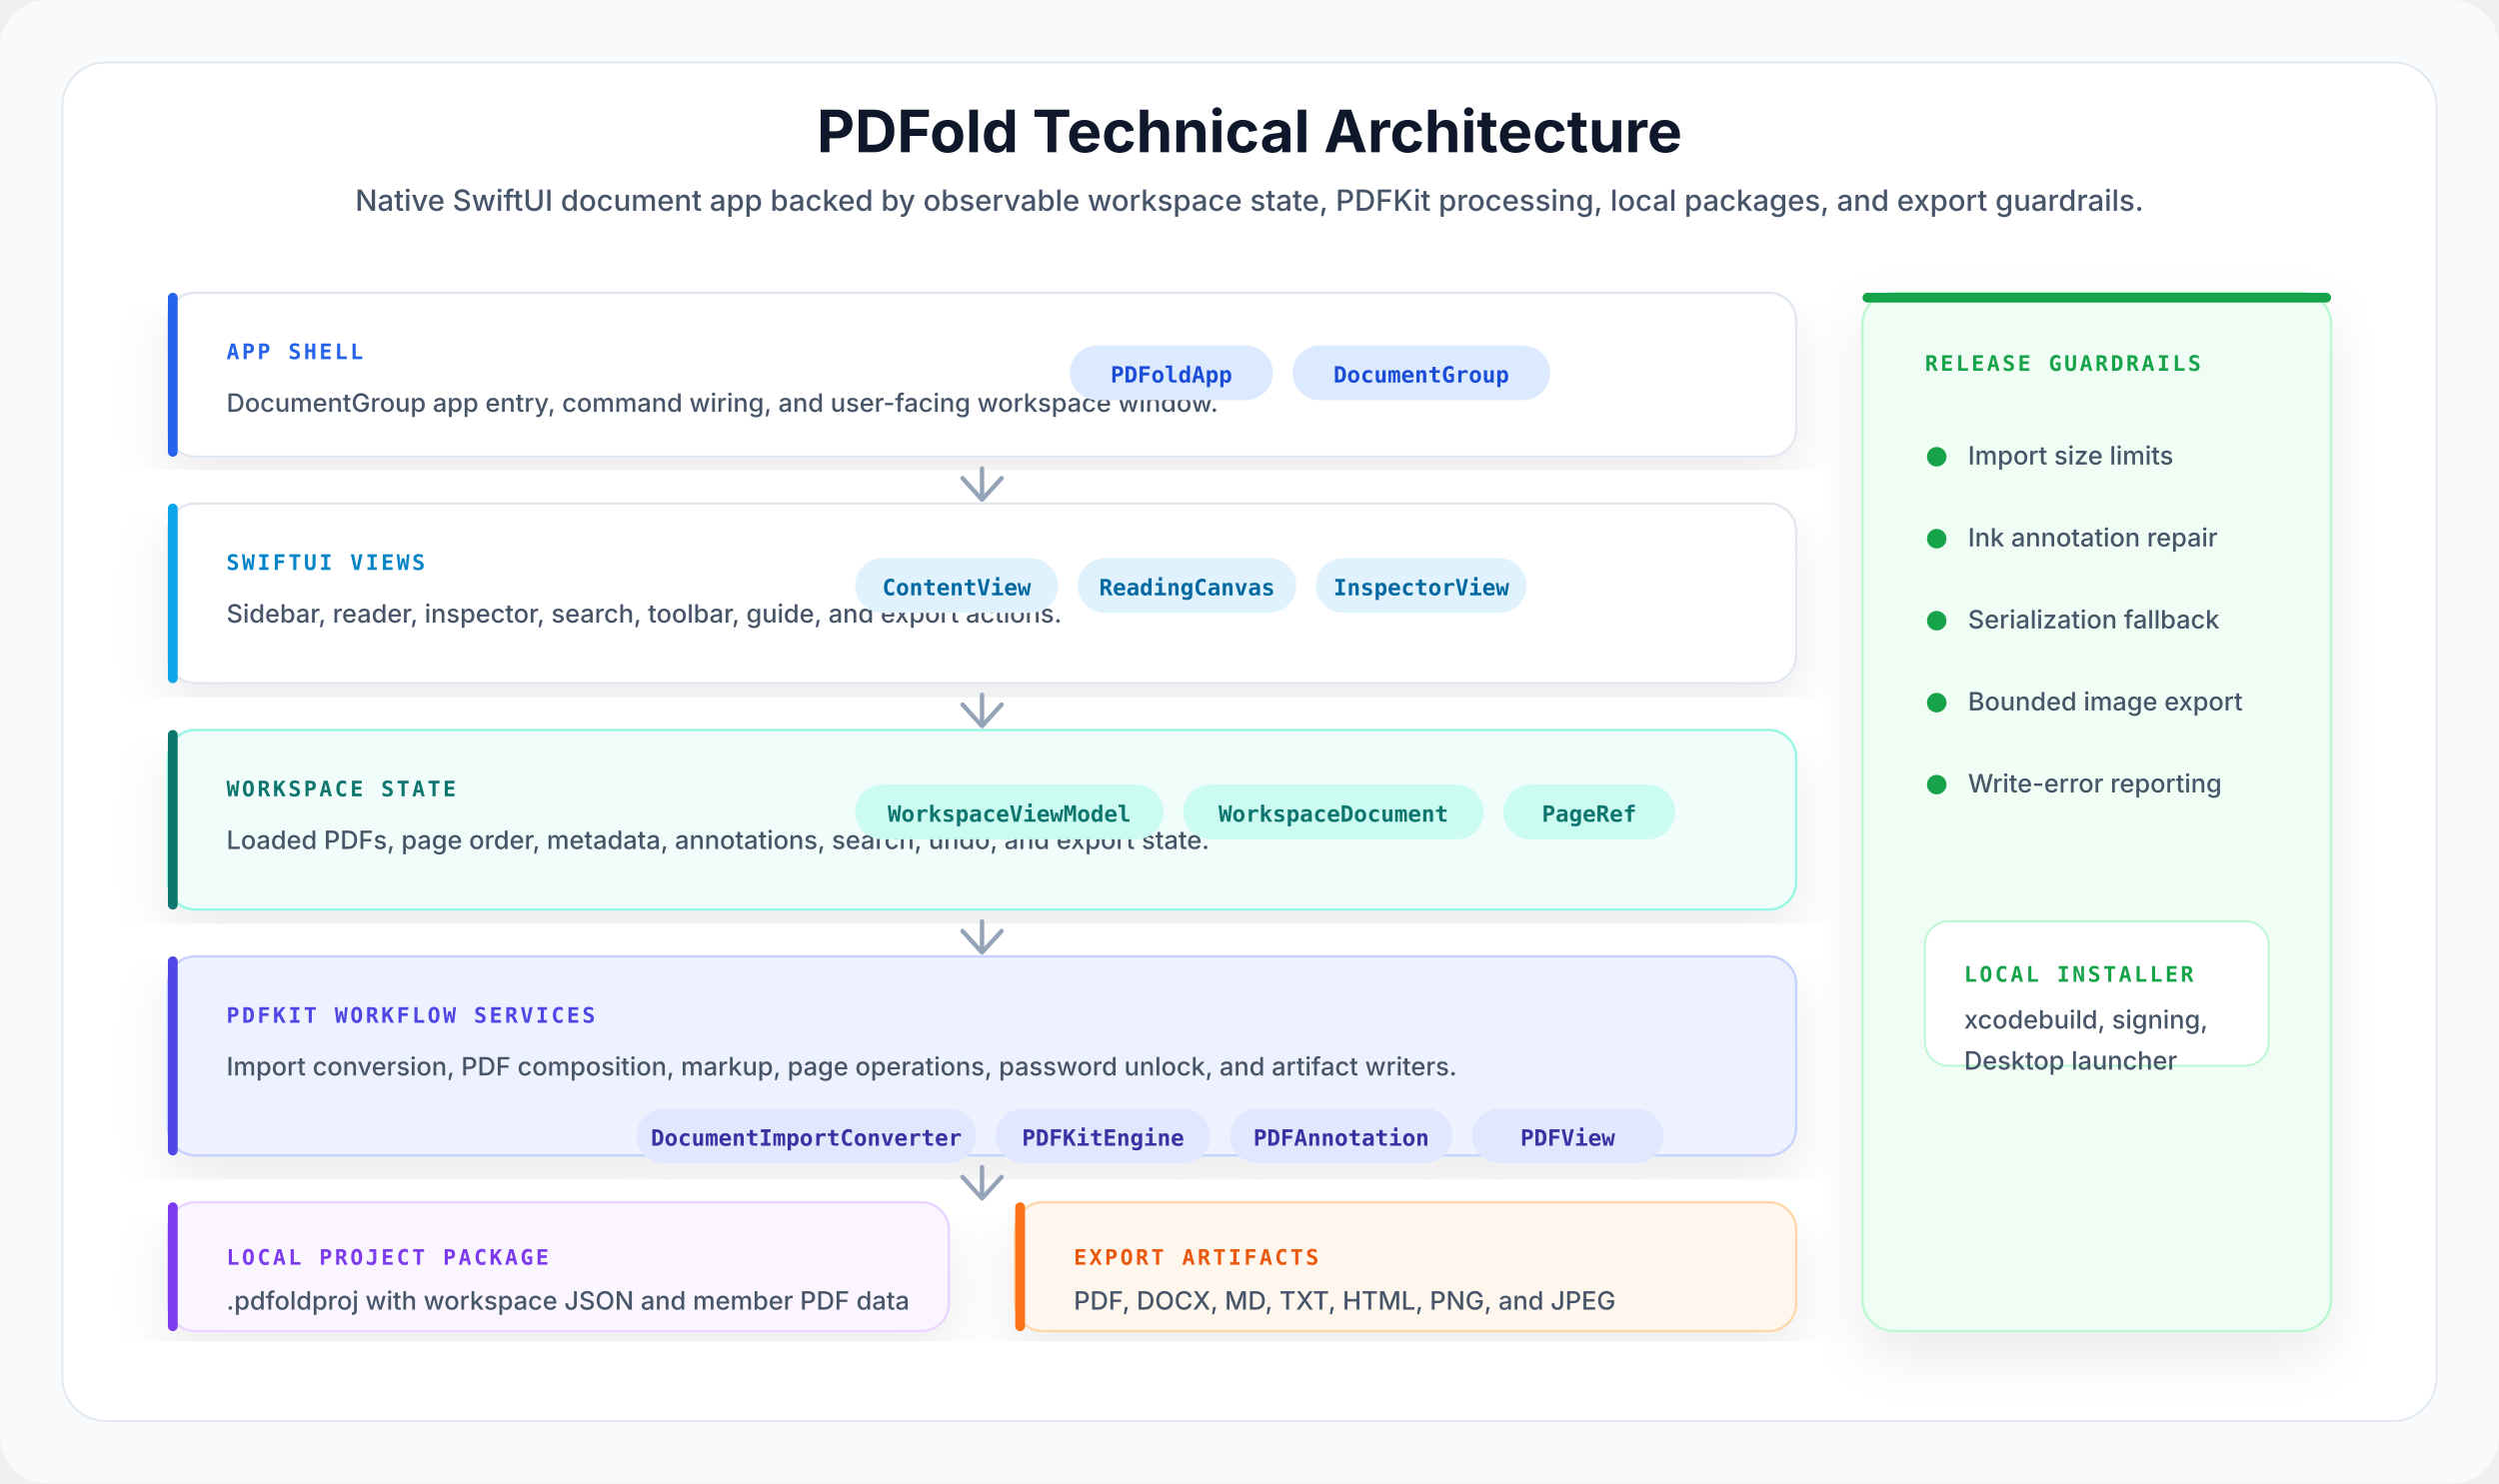
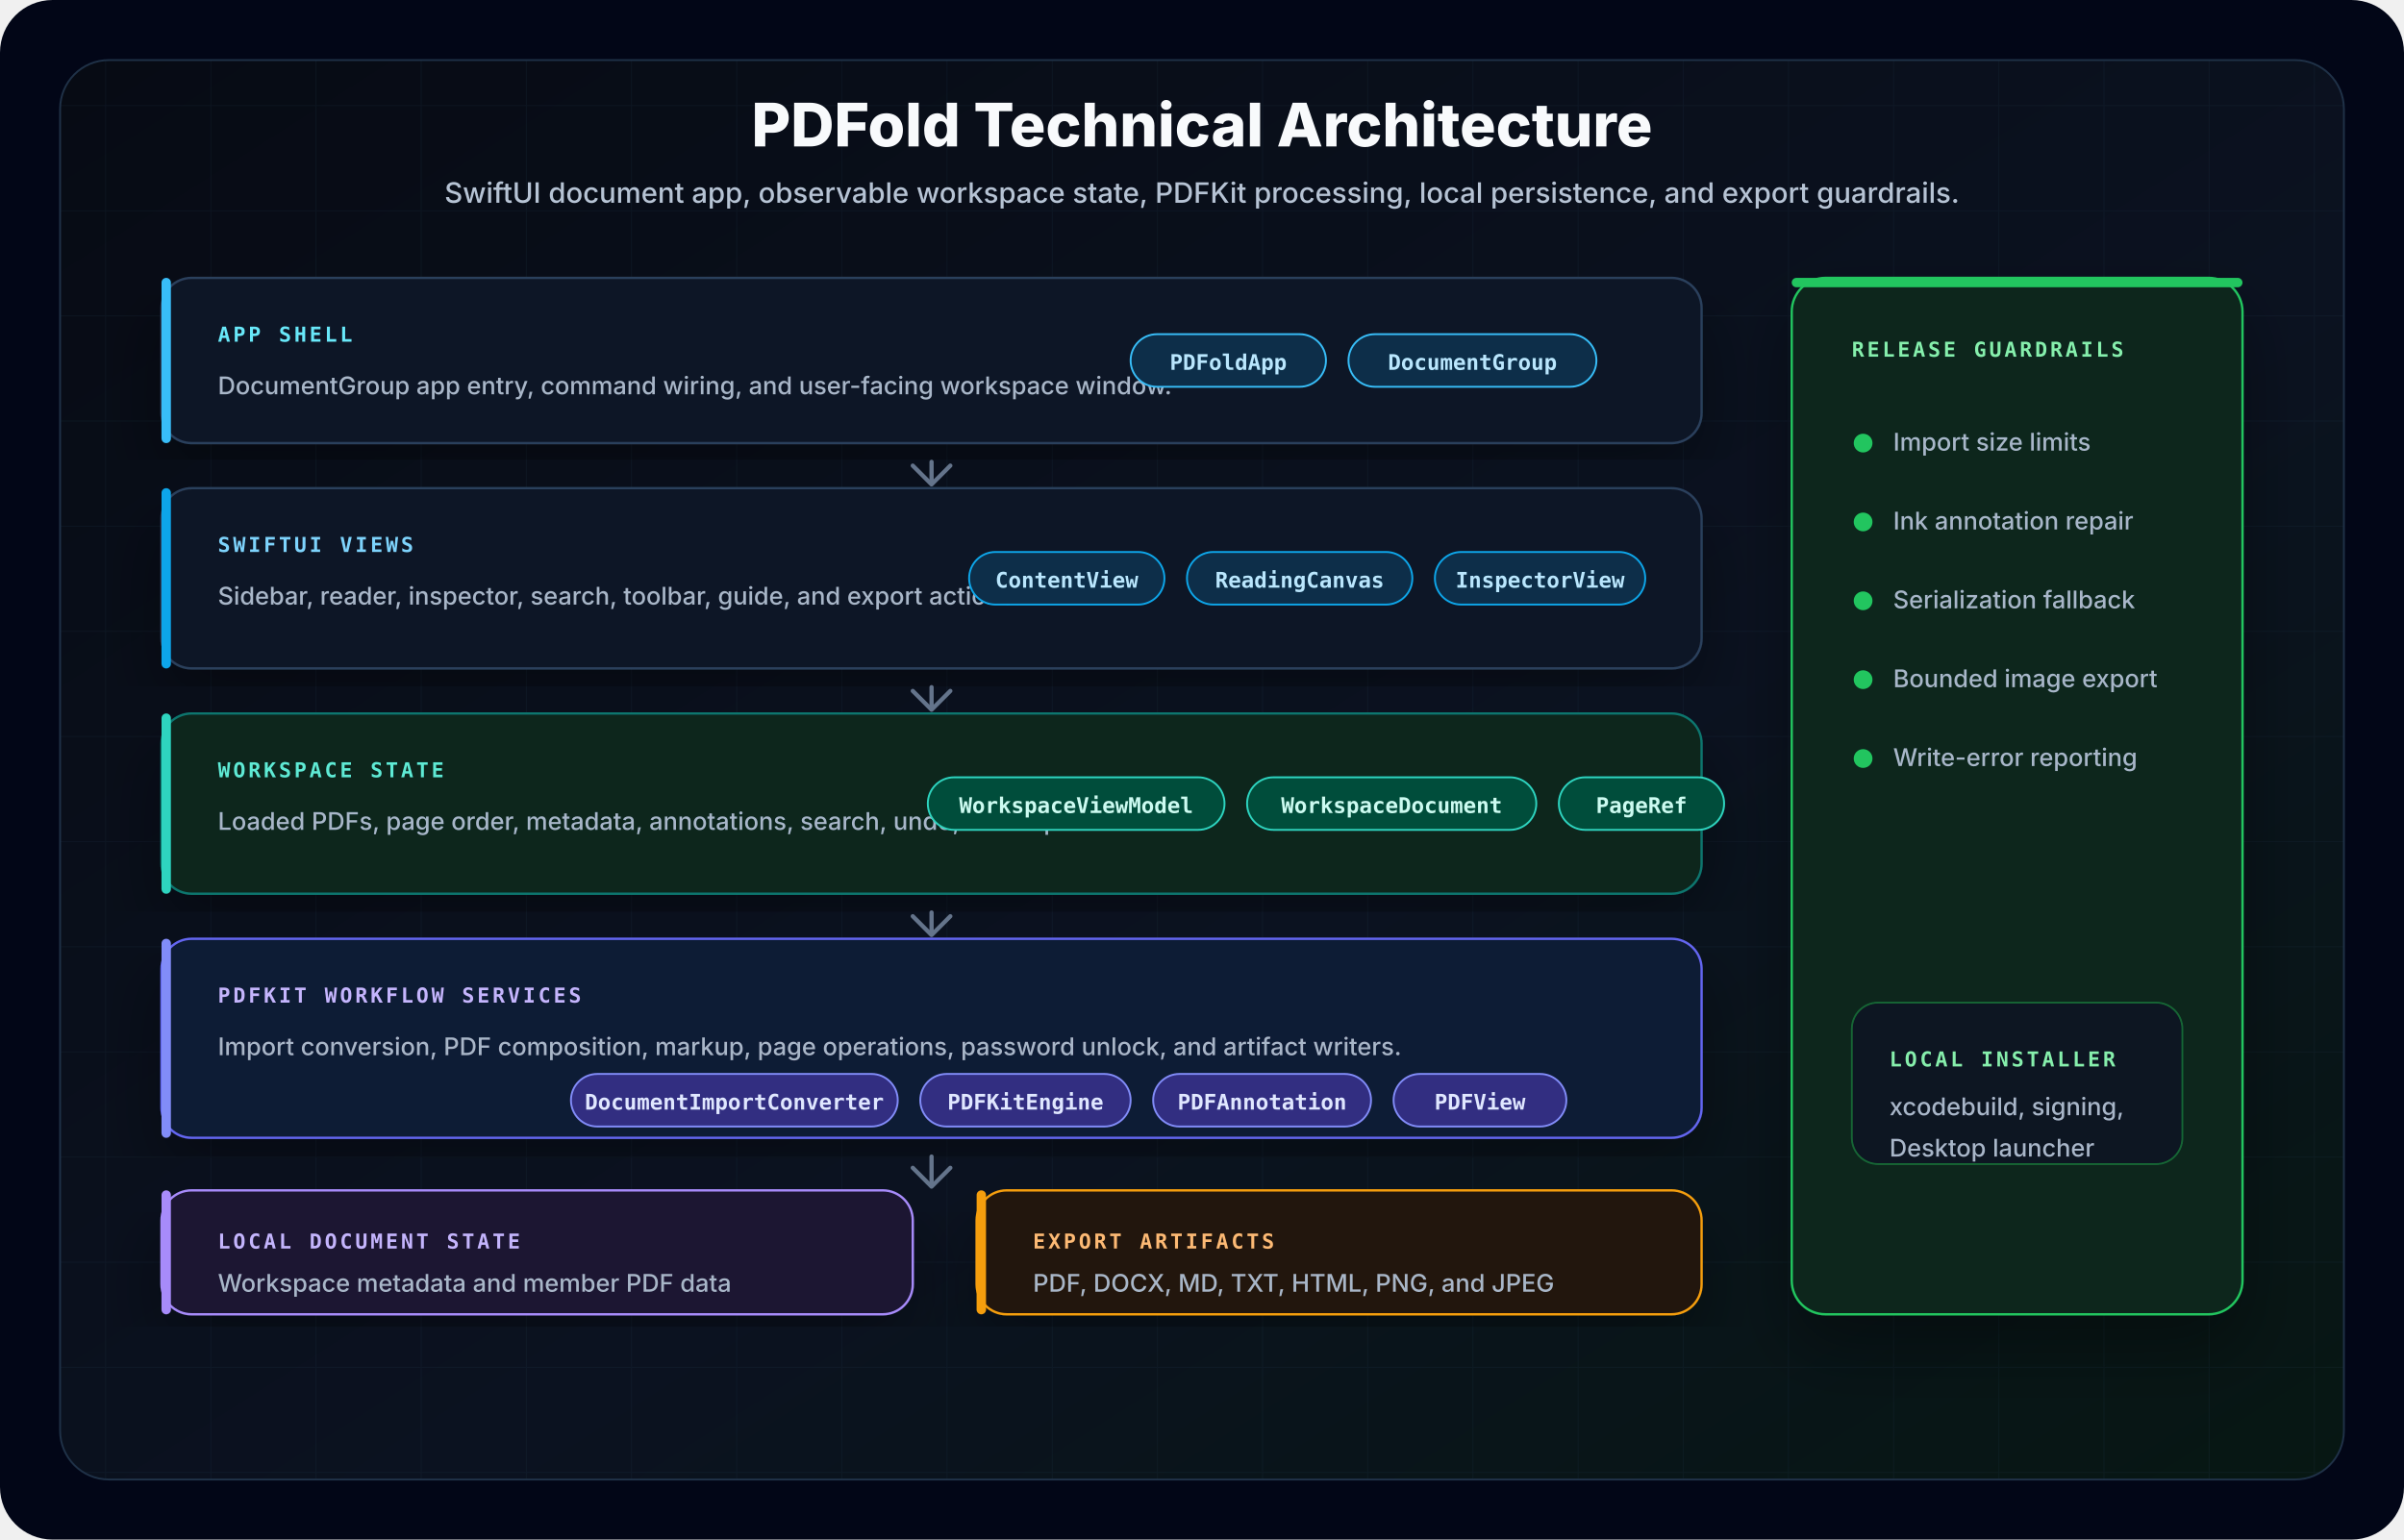
- <svg xmlns="http://www.w3.org/2000/svg" width="1280" height="760" viewBox="0 0 1280 760" fill="none" role="img" aria-labelledby="title desc">
+ <svg xmlns="http://www.w3.org/2000/svg" width="1280" height="820" viewBox="0 0 1280 820" fill="none" role="img" aria-labelledby="title desc">
  <defs>
-     <filter id="softShadow" x="-8%" y="-8%" width="116%" height="116%">
-       <feDropShadow dx="0" dy="12" stdDeviation="14" flood-color="#0F172A" flood-opacity="0.08" />
+     <linearGradient id="bg" x1="0" y1="0" x2="1" y2="1">
+       <stop offset="0" stop-color="#070B14" />
+       <stop offset="0.58" stop-color="#0B1220" />
+       <stop offset="1" stop-color="#071713" />
+     </linearGradient>
+     <pattern id="grid" width="56" height="56" patternUnits="userSpaceOnUse">
+       <path d="M 56 0 L 0 0 0 56" stroke="#1F3147" stroke-width="1" opacity="0.20" />
+     </pattern>
+     <filter id="shadow" x="-10%" y="-10%" width="120%" height="120%">
+       <feDropShadow dx="0" dy="18" stdDeviation="18" flood-color="#000000" flood-opacity="0.34" />
    </filter>
    <style>
-       .title { font: 750 30px ui-sans-serif, system-ui, -apple-system, BlinkMacSystemFont, "Segoe UI", sans-serif; fill: #0F172A; }
-       .subtitle { font: 500 15px ui-sans-serif, system-ui, -apple-system, BlinkMacSystemFont, "Segoe UI", sans-serif; fill: #475569; }
-       .layerTitle { font: 750 17px ui-sans-serif, system-ui, -apple-system, BlinkMacSystemFont, "Segoe UI", sans-serif; fill: #0F172A; }
-       .body { font: 500 13px ui-sans-serif, system-ui, -apple-system, BlinkMacSystemFont, "Segoe UI", sans-serif; fill: #475569; }
-       .chip { font: 700 11.5px ui-monospace, SFMono-Regular, Menlo, Monaco, Consolas, monospace; }
-       .tag { font: 750 11px ui-monospace, SFMono-Regular, Menlo, Monaco, Consolas, monospace; letter-spacing: 1.3px; }
-       .layer { fill: #FFFFFF; stroke: #E2E8F0; stroke-width: 1.25; }
-       .rail { fill: #F0FDF4; stroke: #BBF7D0; stroke-width: 1.25; }
-       .arrow { stroke: #94A3B8; stroke-width: 2.25; stroke-linecap: round; stroke-linejoin: round; }
+       .title { font: 800 32px ui-sans-serif, system-ui, -apple-system, BlinkMacSystemFont, "Segoe UI", sans-serif; fill: #F8FAFC; }
+       .subtitle { font: 550 15px ui-sans-serif, system-ui, -apple-system, BlinkMacSystemFont, "Segoe UI", sans-serif; fill: #B6C3D4; }
+       .layerTitle { font: 800 17px ui-sans-serif, system-ui, -apple-system, BlinkMacSystemFont, "Segoe UI", sans-serif; fill: #F8FAFC; }
+       .body { font: 550 13px ui-sans-serif, system-ui, -apple-system, BlinkMacSystemFont, "Segoe UI", sans-serif; fill: #A8B6C8; }
+       .chip { font: 800 11.5px ui-monospace, SFMono-Regular, Menlo, Monaco, Consolas, monospace; }
+       .tag { font: 800 11px ui-monospace, SFMono-Regular, Menlo, Monaco, Consolas, monospace; letter-spacing: 1.5px; }
+       .layer { fill: #101827; stroke: #2B3F5C; stroke-width: 1.25; }
+       .stateLayer { fill: #08251F; stroke: #0F766E; stroke-width: 1.25; }
+       .engineLayer { fill: #111A34; stroke: #6366F1; stroke-width: 1.25; }
+       .artifactLayer { fill: #1B1430; stroke: #A78BFA; stroke-width: 1.25; }
+       .exportLayer { fill: #241609; stroke: #F59E0B; stroke-width: 1.25; }
+       .rail { fill: #08251C; stroke: #22C55E; stroke-width: 1.25; }
+       .arrow { stroke: #64748B; stroke-width: 2.25; stroke-linecap: round; stroke-linejoin: round; }
    </style>
  </defs>
-   <rect width="1280" height="760" rx="24" fill="#F8FAFC" />
-   <rect x="32" y="32" width="1216" height="696" rx="22" fill="#FFFFFF" stroke="#E2E8F0" />
+   <rect width="1280" height="820" rx="28" fill="#020617" />
+   <rect x="32" y="32" width="1216" height="756" rx="26" fill="url(#bg)" />
+   <rect x="32" y="32" width="1216" height="756" rx="26" fill="url(#grid)" />
+   <rect x="32" y="32" width="1216" height="756" rx="26" stroke="#1F3147" />
  <text x="640" y="78" text-anchor="middle" class="title">PDFold Technical Architecture</text>
-   <text x="640" y="108" text-anchor="middle" class="subtitle">Native SwiftUI document app backed by observable workspace state, PDFKit processing, local packages, and export guardrails.</text>
-   <g filter="url(#softShadow)">
-     <rect x="86" y="150" width="834" height="84" rx="14" class="layer" />
-     <rect x="86" y="150" width="5" height="84" rx="2.5" fill="#2563EB" />
-     <text x="116" y="184" class="tag" fill="#2563EB">APP SHELL</text>
-     <text x="116" y="211" class="body">DocumentGroup app entry, command wiring, and user-facing workspace window.</text>
-     <g transform="translate(548 177)">
-       <rect x="0" y="0" width="104" height="28" rx="14" fill="#DBEAFE" />
-       <text x="52" y="19" text-anchor="middle" class="chip" fill="#1D4ED8">PDFoldApp</text>
-       <rect x="114" y="0" width="132" height="28" rx="14" fill="#DBEAFE" />
-       <text x="180" y="19" text-anchor="middle" class="chip" fill="#1D4ED8">DocumentGroup</text>
+   <text x="640" y="108" text-anchor="middle" class="subtitle">SwiftUI document app, observable workspace state, PDFKit processing, local persistence, and export guardrails.</text>
+   <g transform="translate(86 148)" filter="url(#shadow)">
+     <rect width="820" height="88" rx="16" class="layer" />
+     <rect width="5" height="88" rx="2.5" fill="#38BDF8" />
+     <text x="30" y="34" class="tag" fill="#67E8F9">APP SHELL</text>
+     <text x="30" y="62" class="body">DocumentGroup app entry, command wiring, and user-facing workspace window.</text>
+     <g transform="translate(516 30)">
+       <rect x="0" y="0" width="104" height="28" rx="14" fill="#082F49" stroke="#38BDF8" />
+       <text x="52" y="19" text-anchor="middle" class="chip" fill="#BAE6FD">PDFoldApp</text>
+       <rect x="116" y="0" width="132" height="28" rx="14" fill="#082F49" stroke="#38BDF8" />
+       <text x="182" y="19" text-anchor="middle" class="chip" fill="#BAE6FD">DocumentGroup</text>
    </g>
  </g>
-   <g filter="url(#softShadow)">
-     <rect x="86" y="258" width="834" height="92" rx="14" class="layer" />
-     <rect x="86" y="258" width="5" height="92" rx="2.5" fill="#0EA5E9" />
-     <text x="116" y="292" class="tag" fill="#0284C7">SWIFTUI VIEWS</text>
-     <text x="116" y="319" class="body">Sidebar, reader, inspector, search, toolbar, guide, and export actions.</text>
-     <g transform="translate(438 286)">
-       <rect x="0" y="0" width="104" height="28" rx="14" fill="#E0F2FE" />
-       <text x="52" y="19" text-anchor="middle" class="chip" fill="#0369A1">ContentView</text>
-       <rect x="114" y="0" width="112" height="28" rx="14" fill="#E0F2FE" />
-       <text x="170" y="19" text-anchor="middle" class="chip" fill="#0369A1">ReadingCanvas</text>
-       <rect x="236" y="0" width="108" height="28" rx="14" fill="#E0F2FE" />
-       <text x="290" y="19" text-anchor="middle" class="chip" fill="#0369A1">InspectorView</text>
+   <g transform="translate(86 260)" filter="url(#shadow)">
+     <rect width="820" height="96" rx="16" class="layer" />
+     <rect width="5" height="96" rx="2.5" fill="#0EA5E9" />
+     <text x="30" y="34" class="tag" fill="#7DD3FC">SWIFTUI VIEWS</text>
+     <text x="30" y="62" class="body">Sidebar, reader, inspector, search, toolbar, guide, and export actions.</text>
+     <g transform="translate(430 34)">
+       <rect x="0" y="0" width="104" height="28" rx="14" fill="#082F49" stroke="#0EA5E9" />
+       <text x="52" y="19" text-anchor="middle" class="chip" fill="#BAE6FD">ContentView</text>
+       <rect x="116" y="0" width="120" height="28" rx="14" fill="#082F49" stroke="#0EA5E9" />
+       <text x="176" y="19" text-anchor="middle" class="chip" fill="#BAE6FD">ReadingCanvas</text>
+       <rect x="248" y="0" width="112" height="28" rx="14" fill="#082F49" stroke="#0EA5E9" />
+       <text x="304" y="19" text-anchor="middle" class="chip" fill="#BAE6FD">InspectorView</text>
    </g>
  </g>
-   <g filter="url(#softShadow)">
-     <rect x="86" y="374" width="834" height="92" rx="14" fill="#F0FDFA" stroke="#99F6E4" stroke-width="1.25" />
-     <rect x="86" y="374" width="5" height="92" rx="2.5" fill="#0F766E" />
-     <text x="116" y="408" class="tag" fill="#0F766E">WORKSPACE STATE</text>
-     <text x="116" y="435" class="body">Loaded PDFs, page order, metadata, annotations, search, undo, and export state.</text>
-     <g transform="translate(438 402)">
-       <rect x="0" y="0" width="158" height="28" rx="14" fill="#CCFBF1" />
-       <text x="79" y="19" text-anchor="middle" class="chip" fill="#0F766E">WorkspaceViewModel</text>
-       <rect x="168" y="0" width="154" height="28" rx="14" fill="#CCFBF1" />
-       <text x="245" y="19" text-anchor="middle" class="chip" fill="#0F766E">WorkspaceDocument</text>
-       <rect x="332" y="0" width="88" height="28" rx="14" fill="#CCFBF1" />
-       <text x="376" y="19" text-anchor="middle" class="chip" fill="#0F766E">PageRef</text>
+   <g transform="translate(86 380)" filter="url(#shadow)">
+     <rect width="820" height="96" rx="16" class="stateLayer" />
+     <rect width="5" height="96" rx="2.5" fill="#2DD4BF" />
+     <text x="30" y="34" class="tag" fill="#5EEAD4">WORKSPACE STATE</text>
+     <text x="30" y="62" class="body">Loaded PDFs, page order, metadata, annotations, search, undo, and export state.</text>
+     <g transform="translate(408 34)">
+       <rect x="0" y="0" width="158" height="28" rx="14" fill="#064E3B" stroke="#2DD4BF" />
+       <text x="79" y="19" text-anchor="middle" class="chip" fill="#CCFBF1">WorkspaceViewModel</text>
+       <rect x="170" y="0" width="154" height="28" rx="14" fill="#064E3B" stroke="#2DD4BF" />
+       <text x="247" y="19" text-anchor="middle" class="chip" fill="#CCFBF1">WorkspaceDocument</text>
+       <rect x="336" y="0" width="88" height="28" rx="14" fill="#064E3B" stroke="#2DD4BF" />
+       <text x="380" y="19" text-anchor="middle" class="chip" fill="#CCFBF1">PageRef</text>
    </g>
  </g>
-   <g filter="url(#softShadow)">
-     <rect x="86" y="490" width="834" height="102" rx="14" fill="#EEF2FF" stroke="#C7D2FE" stroke-width="1.25" />
-     <rect x="86" y="490" width="5" height="102" rx="2.5" fill="#4F46E5" />
-     <text x="116" y="524" class="tag" fill="#4F46E5">PDFKIT WORKFLOW SERVICES</text>
-     <text x="116" y="551" class="body">Import conversion, PDF composition, markup, page operations, password unlock, and artifact writers.</text>
-     <g transform="translate(326 568)">
-       <rect x="0" y="0" width="174" height="28" rx="14" fill="#E0E7FF" />
-       <text x="87" y="19" text-anchor="middle" class="chip" fill="#3730A3">DocumentImportConverter</text>
-       <rect x="184" y="0" width="110" height="28" rx="14" fill="#E0E7FF" />
-       <text x="239" y="19" text-anchor="middle" class="chip" fill="#3730A3">PDFKitEngine</text>
-       <rect x="304" y="0" width="114" height="28" rx="14" fill="#E0E7FF" />
-       <text x="361" y="19" text-anchor="middle" class="chip" fill="#3730A3">PDFAnnotation</text>
-       <rect x="428" y="0" width="98" height="28" rx="14" fill="#E0E7FF" />
-       <text x="477" y="19" text-anchor="middle" class="chip" fill="#3730A3">PDFView</text>
+   <g transform="translate(86 500)" filter="url(#shadow)">
+     <rect width="820" height="106" rx="16" class="engineLayer" />
+     <rect width="5" height="106" rx="2.5" fill="#818CF8" />
+     <text x="30" y="34" class="tag" fill="#C4B5FD">PDFKIT WORKFLOW SERVICES</text>
+     <text x="30" y="62" class="body">Import conversion, PDF composition, markup, page operations, password unlock, and artifact writers.</text>
+     <g transform="translate(218 72)">
+       <rect x="0" y="0" width="174" height="28" rx="14" fill="#312E81" stroke="#818CF8" />
+       <text x="87" y="19" text-anchor="middle" class="chip" fill="#E0E7FF">DocumentImportConverter</text>
+       <rect x="186" y="0" width="112" height="28" rx="14" fill="#312E81" stroke="#818CF8" />
+       <text x="242" y="19" text-anchor="middle" class="chip" fill="#E0E7FF">PDFKitEngine</text>
+       <rect x="310" y="0" width="116" height="28" rx="14" fill="#312E81" stroke="#818CF8" />
+       <text x="368" y="19" text-anchor="middle" class="chip" fill="#E0E7FF">PDFAnnotation</text>
+       <rect x="438" y="0" width="92" height="28" rx="14" fill="#312E81" stroke="#818CF8" />
+       <text x="484" y="19" text-anchor="middle" class="chip" fill="#E0E7FF">PDFView</text>
    </g>
  </g>
-   <g filter="url(#softShadow)">
-     <rect x="86" y="616" width="400" height="66" rx="14" fill="#FAF5FF" stroke="#E9D5FF" stroke-width="1.25" />
-     <rect x="86" y="616" width="5" height="66" rx="2.5" fill="#7C3AED" />
-     <text x="116" y="648" class="tag" fill="#7C3AED">LOCAL PROJECT PACKAGE</text>
-     <text x="116" y="671" class="body">.pdfoldproj with workspace JSON and member PDF data</text>
+   <g transform="translate(86 634)" filter="url(#shadow)">
+     <rect width="400" height="66" rx="16" class="artifactLayer" />
+     <rect width="5" height="66" rx="2.5" fill="#A78BFA" />
+     <text x="30" y="31" class="tag" fill="#C4B5FD">LOCAL DOCUMENT STATE</text>
+     <text x="30" y="54" class="body">Workspace metadata and member PDF data</text>
  </g>
-   <g filter="url(#softShadow)">
-     <rect x="520" y="616" width="400" height="66" rx="14" fill="#FFF7ED" stroke="#FED7AA" stroke-width="1.25" />
-     <rect x="520" y="616" width="5" height="66" rx="2.5" fill="#F97316" />
-     <text x="550" y="648" class="tag" fill="#EA580C">EXPORT ARTIFACTS</text>
-     <text x="550" y="671" class="body">PDF, DOCX, MD, TXT, HTML, PNG, and JPEG</text>
+   <g transform="translate(520 634)" filter="url(#shadow)">
+     <rect width="386" height="66" rx="16" class="exportLayer" />
+     <rect width="5" height="66" rx="2.5" fill="#F59E0B" />
+     <text x="30" y="31" class="tag" fill="#FDBA74">EXPORT ARTIFACTS</text>
+     <text x="30" y="54" class="body">PDF, DOCX, MD, TXT, HTML, PNG, and JPEG</text>
  </g>
-   <g filter="url(#softShadow)">
-     <rect x="954" y="150" width="240" height="532" rx="16" class="rail" />
-     <rect x="954" y="150" width="240" height="5" rx="2.5" fill="#16A34A" />
-     <text x="986" y="190" class="tag" fill="#16A34A">RELEASE GUARDRAILS</text>
-     <g transform="translate(986 228)">
-       <circle cx="6" cy="6" r="5" fill="#16A34A" />
+   <g transform="translate(954 148)" filter="url(#shadow)">
+     <rect width="240" height="552" rx="18" class="rail" />
+     <rect width="240" height="5" rx="2.5" fill="#22C55E" />
+     <text x="32" y="42" class="tag" fill="#86EFAC">RELEASE GUARDRAILS</text>
+     <g transform="translate(32 82)">
+       <circle cx="6" cy="6" r="5" fill="#22C55E" />
      <text x="22" y="10" class="body">Import size limits</text>
+       <circle cx="6" cy="48" r="5" fill="#22C55E" />
+       <text x="22" y="52" class="body">Ink annotation repair</text>
+       <circle cx="6" cy="90" r="5" fill="#22C55E" />
+       <text x="22" y="94" class="body">Serialization fallback</text>
+       <circle cx="6" cy="132" r="5" fill="#22C55E" />
+       <text x="22" y="136" class="body">Bounded image export</text>
+       <circle cx="6" cy="174" r="5" fill="#22C55E" />
+       <text x="22" y="178" class="body">Write-error reporting</text>
    </g>
-     <g transform="translate(986 270)">
-       <circle cx="6" cy="6" r="5" fill="#16A34A" />
-       <text x="22" y="10" class="body">Ink annotation repair</text>
-     </g>
-     <g transform="translate(986 312)">
-       <circle cx="6" cy="6" r="5" fill="#16A34A" />
-       <text x="22" y="10" class="body">Serialization fallback</text>
-     </g>
-     <g transform="translate(986 354)">
-       <circle cx="6" cy="6" r="5" fill="#16A34A" />
-       <text x="22" y="10" class="body">Bounded image export</text>
-     </g>
-     <g transform="translate(986 396)">
-       <circle cx="6" cy="6" r="5" fill="#16A34A" />
-       <text x="22" y="10" class="body">Write-error reporting</text>
-     </g>
-     <rect x="986" y="472" width="176" height="74" rx="12" fill="#FFFFFF" stroke="#BBF7D0" />
-     <text x="1006" y="503" class="tag" fill="#16A34A">LOCAL INSTALLER</text>
-     <text x="1006" y="527" class="body">xcodebuild, signing,</text>
-     <text x="1006" y="548" class="body">Desktop launcher</text>
+     <rect x="32" y="386" width="176" height="86" rx="14" fill="#0B1220" stroke="#166534" />
+     <text x="52" y="420" class="tag" fill="#86EFAC">LOCAL INSTALLER</text>
+     <text x="52" y="446" class="body">xcodebuild, signing,</text>
+     <text x="52" y="468" class="body">Desktop launcher</text>
  </g>
-   <path d="M503 240 V254" class="arrow" />
-   <path d="M493 245 L503 256 L513 245" class="arrow" />
-   <path d="M503 356 V370" class="arrow" />
-   <path d="M493 361 L503 372 L513 361" class="arrow" />
-   <path d="M503 472 V486" class="arrow" />
-   <path d="M493 477 L503 488 L513 477" class="arrow" />
-   <path d="M503 598 V612" class="arrow" />
-   <path d="M493 603 L503 614 L513 603" class="arrow" />
+   <path d="M496 246 V256" class="arrow" />
+   <path d="M486 248 L496 258 L506 248" class="arrow" />
+   <path d="M496 366 V376" class="arrow" />
+   <path d="M486 368 L496 378 L506 368" class="arrow" />
+   <path d="M496 486 V496" class="arrow" />
+   <path d="M486 488 L496 498 L506 488" class="arrow" />
+   <path d="M496 616 V630" class="arrow" />
+   <path d="M486 622 L496 632 L506 622" class="arrow" />
</svg>
